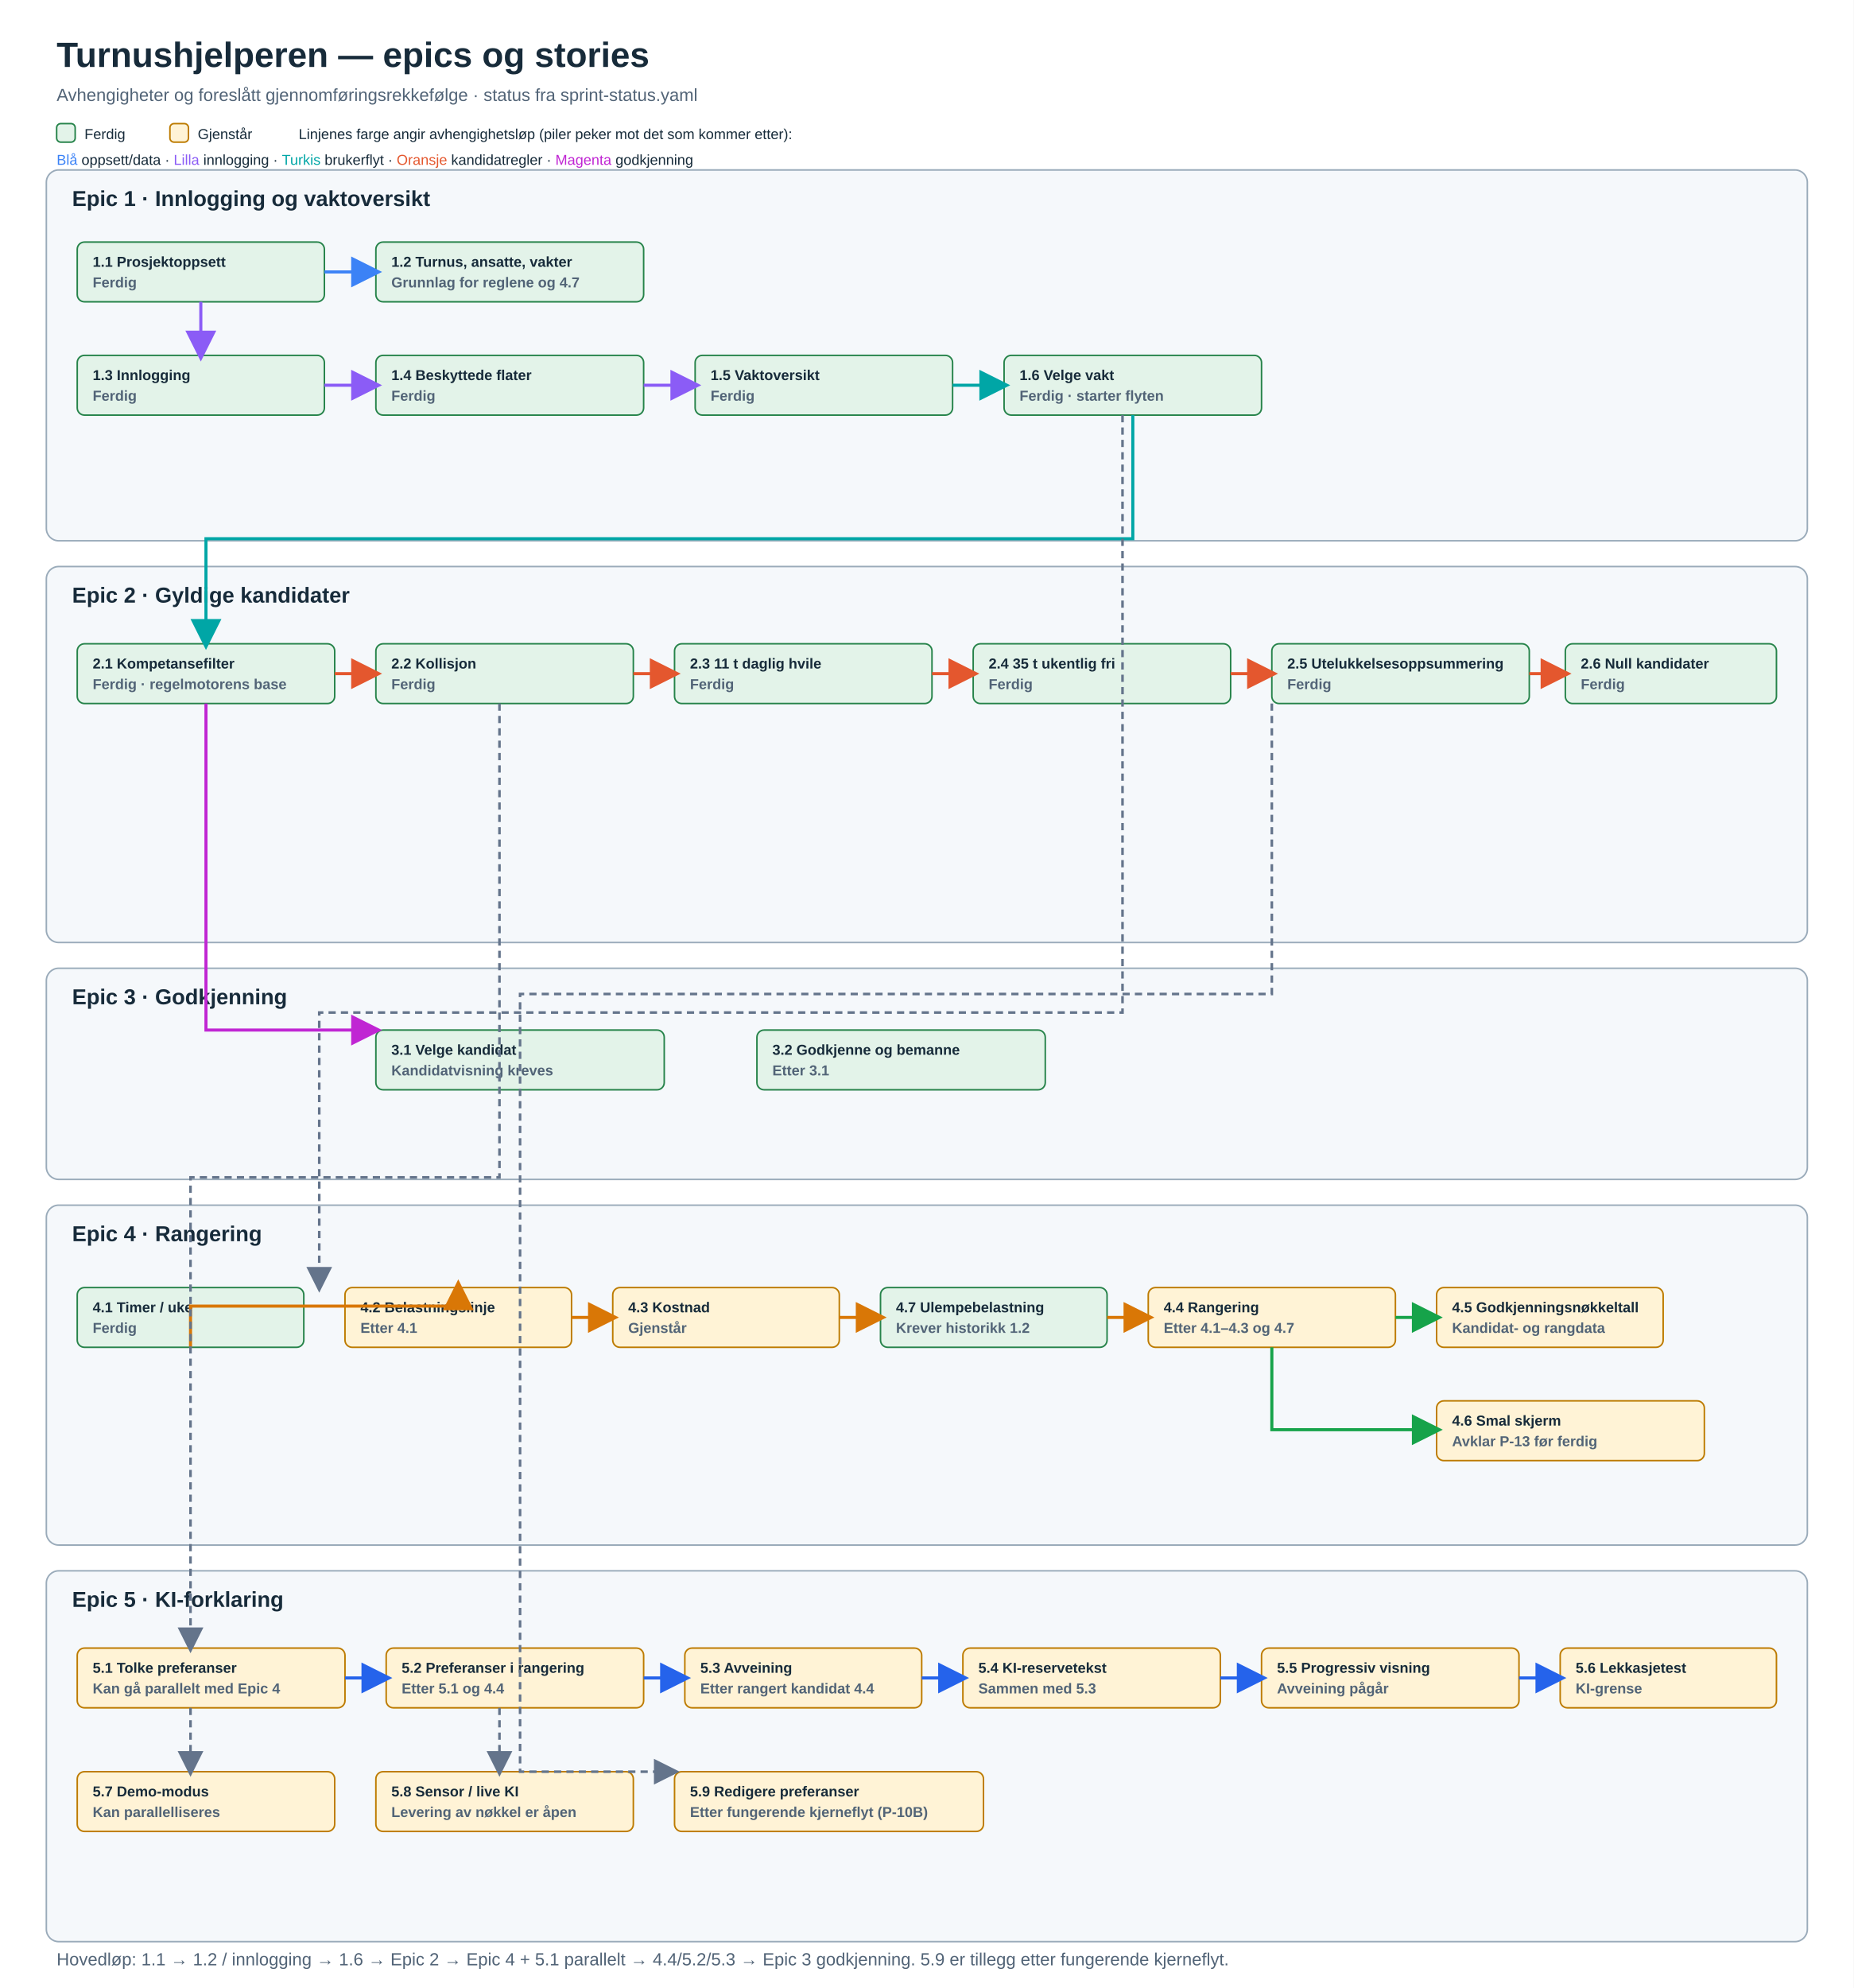
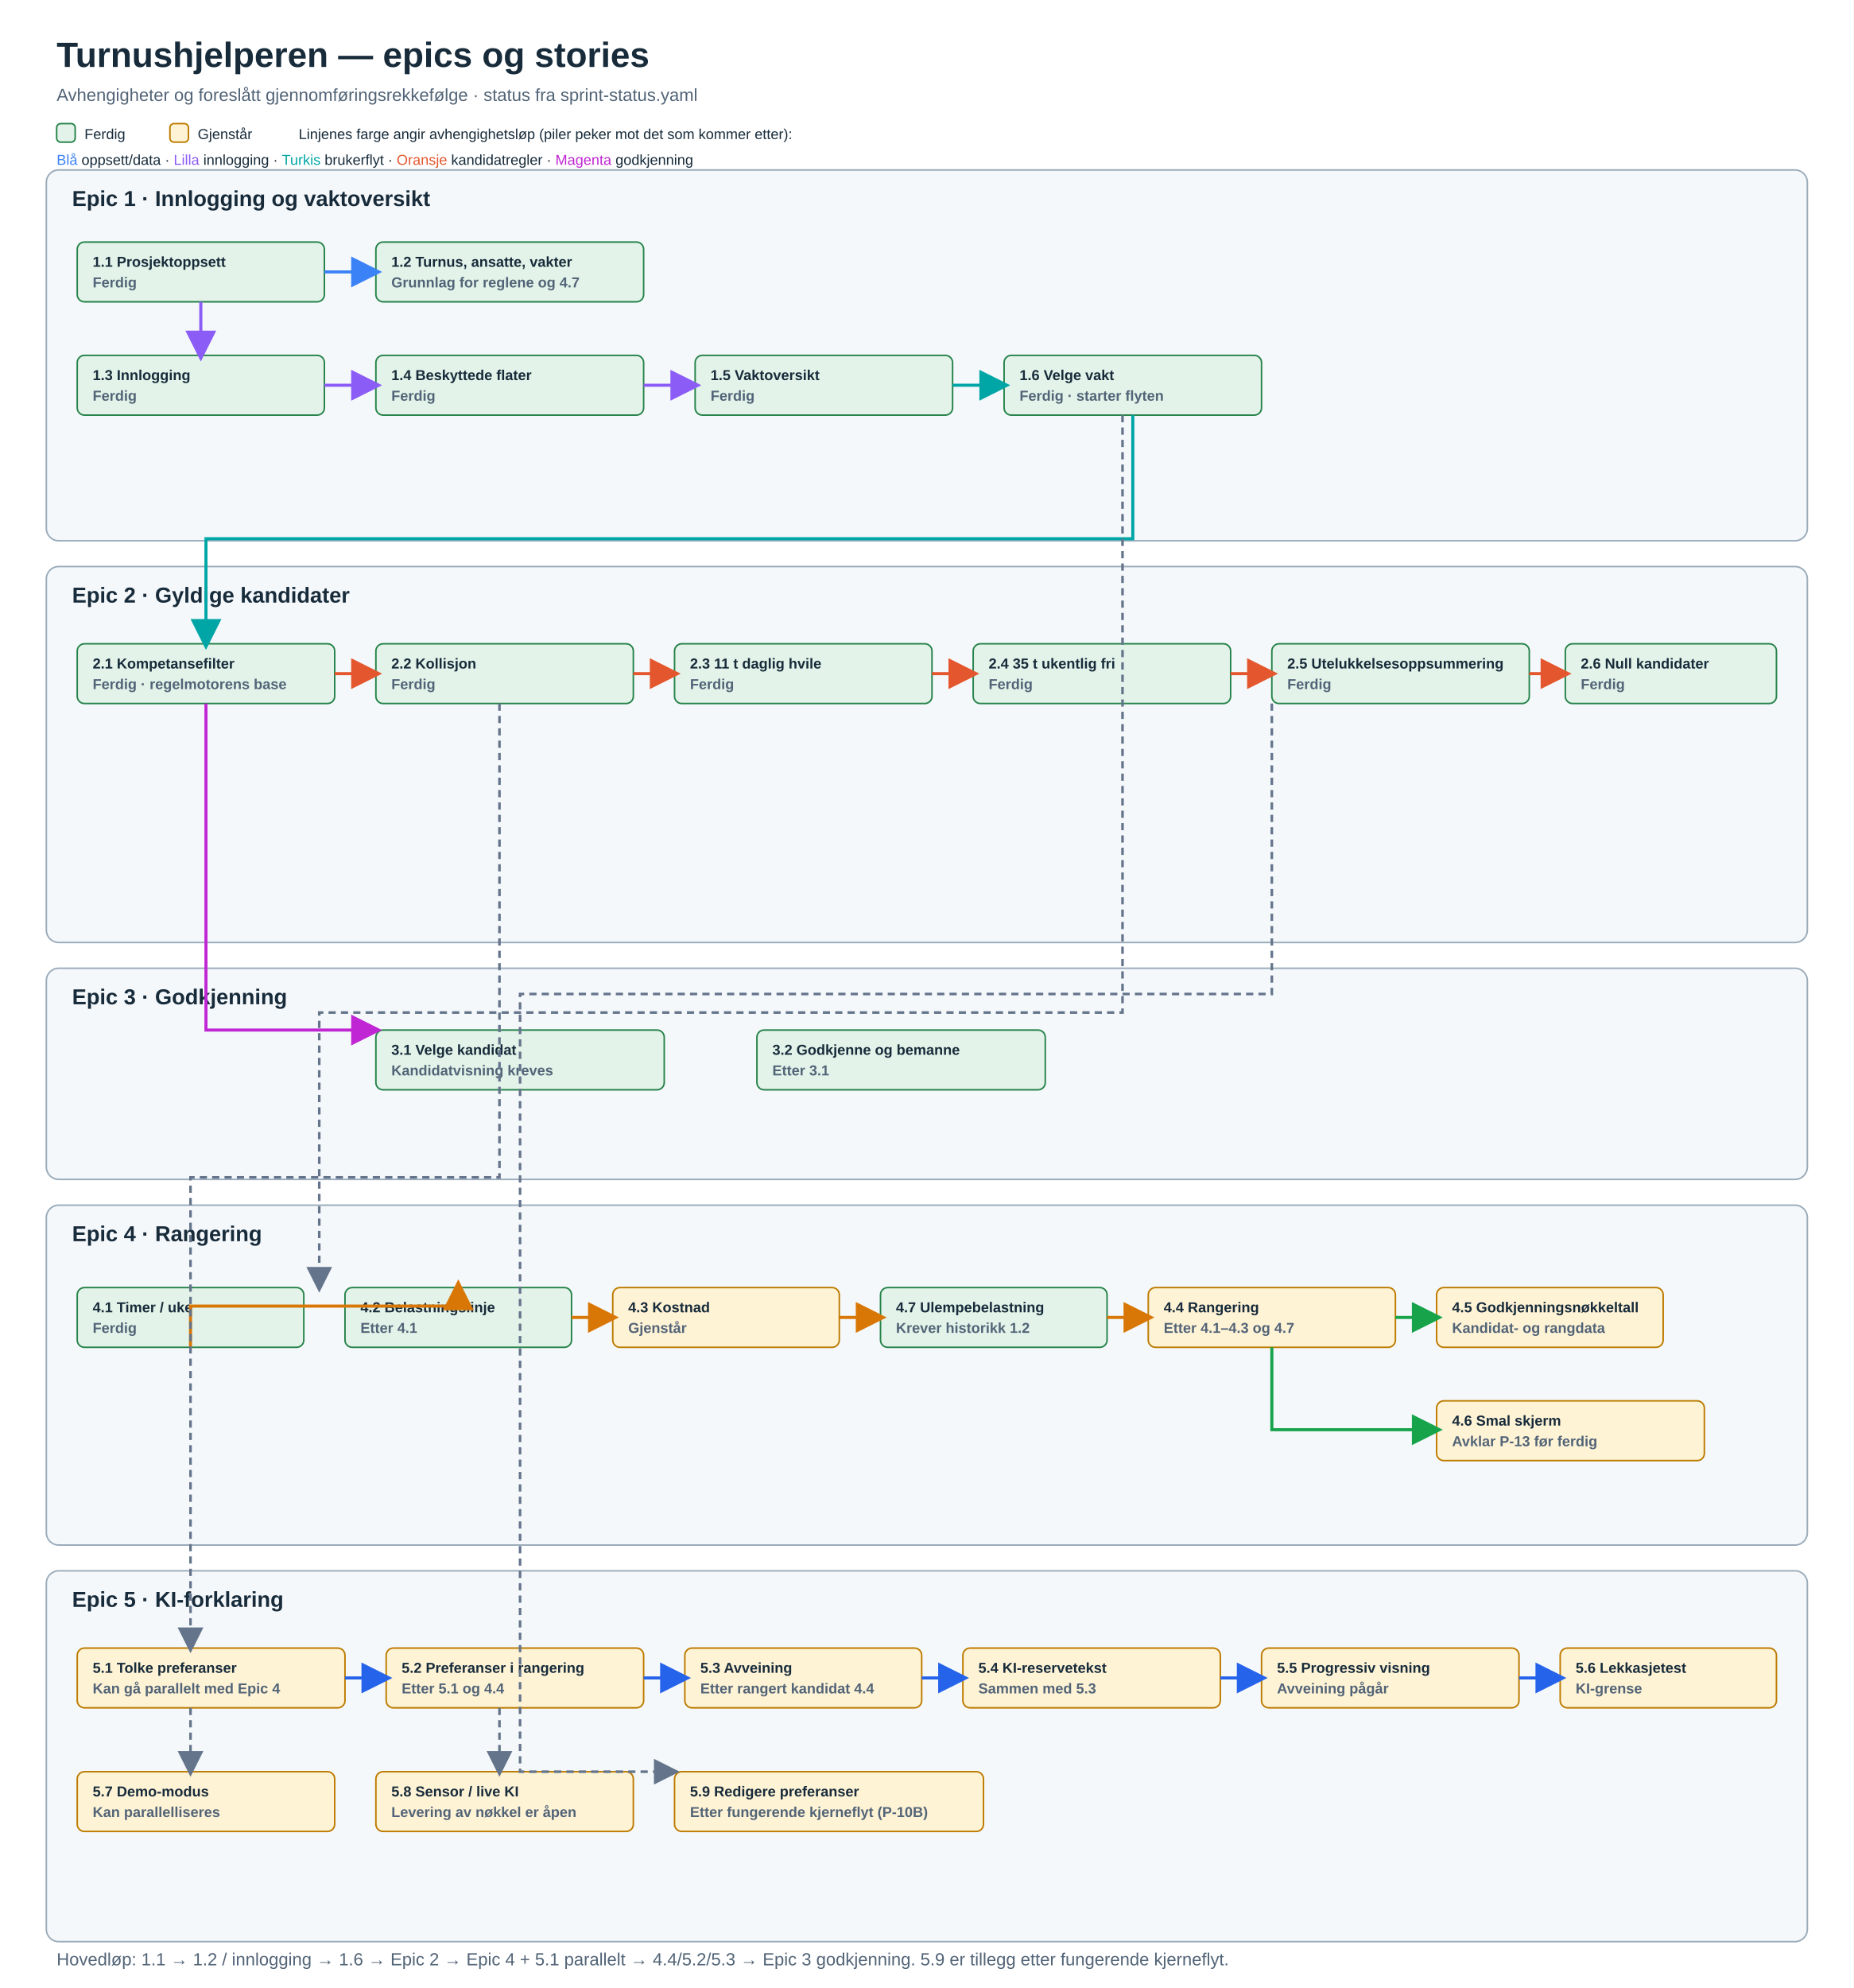
<svg xmlns="http://www.w3.org/2000/svg" viewBox="0 0 1800 1930" role="img" aria-labelledby="title desc">
  <defs>
    <marker id="arrow" markerWidth="10" markerHeight="10" refX="8" refY="5" orient="auto">
      <path d="M0 0L10 5L0 10z" fill="context-stroke" />
    </marker>
    <style>
text{font-family:Arial,sans-serif;fill:#172b3a}.title{font-size:34px;font-weight:700}.sub{font-size:17px;fill:#526477}.epic{font-size:21px;font-weight:bold}.label{font-size:14px;fill:#526477}.story{font-size:14px;font-weight:600}.edge{fill:none;stroke:#526477;stroke-width:3;marker-end:url(#arrow)}.soft{fill:none;stroke:#64748b;stroke-width:2.5;stroke-dasharray:7 5;marker-end:url(#arrow)}.c-setup{stroke:#3b82f6}.c-auth{stroke:#8b5cf6}.c-flow{stroke:#00a6a6}.c-rules{stroke:#e4572e}.c-data{stroke:#c026d3}.c-ep4{stroke:#d97706}.c-ep5{stroke:#2563eb}.c-approval{stroke:#16a34a}.c-optional{stroke:#64748b}.done{fill:#e3f3e9;stroke:#26834a;stroke-width:1.5}.todo{fill:#fff3d6;stroke:#bd7b00;stroke-width:1.5}.epbox{fill:#f5f8fb;stroke:#9aabba;stroke-width:1.5}.legend{font-size:14px}
</style>
  </defs>
  <rect width="1800" height="1930" fill="#fff" />
  <text x="55" y="65" class="title">Turnushjelperen — epics og stories</text>
  <text x="55" y="98" class="sub">Avhengigheter og foreslått gjennomføringsrekkefølge · status fra sprint-status.yaml</text>
  <rect x="55" y="120" width="18" height="18" rx="4" class="done" />
  <text x="82" y="135" class="legend">Ferdig</text>
  <rect x="165" y="120" width="18" height="18" rx="4" class="todo" />
  <text x="192" y="135" class="legend">Gjenstår</text>
  <text x="290" y="135" class="legend">Linjenes farge angir avhengighetsløp (piler peker mot det som kommer etter):</text>
  <text x="55" y="160" class="legend">
    <tspan fill="#3b82f6">Blå</tspan> oppsett/data · <tspan fill="#8b5cf6">Lilla</tspan> innlogging · <tspan fill="#00a6a6">Turkis</tspan> brukerflyt · <tspan fill="#e4572e">Oransje</tspan> kandidatregler · <tspan fill="#c026d3">Magenta</tspan> godkjenning</text>
  <text x="55" y="184" class="legend">
    <tspan fill="#d97706">Rav</tspan> rangering · <tspan fill="#2563eb">Blå</tspan> KI · <tspan fill="#16a34a">Grønn</tspan> godkjenningsflyt · <tspan fill="#64748b">Grå stiplet</tspan> parallell / betinget</text>
  <rect x="45" y="165" width="1710" height="360" rx="12" class="epbox" />
  <text x="70" y="200" class="epic">Epic 1 · Innlogging og vaktoversikt</text>
  <rect x="45" y="550" width="1710" height="365" rx="12" class="epbox" />
  <text x="70" y="585" class="epic">Epic 2 · Gyldige kandidater</text>
  <rect x="45" y="940" width="1710" height="205" rx="12" class="epbox" />
  <text x="70" y="975" class="epic">Epic 3 · Godkjenning</text>
  <rect x="45" y="1170" width="1710" height="330" rx="12" class="epbox" />
  <text x="70" y="1205" class="epic">Epic 4 · Rangering</text>
  <rect x="45" y="1525" width="1710" height="360" rx="12" class="epbox" />
  <text x="70" y="1560" class="epic">Epic 5 · KI-forklaring</text>
  <g class="story">
    <g>
      <rect x="75" y="235" width="240" height="58" rx="7" class="done" />
      <text x="90" y="259">1.1 Prosjektoppsett</text>
      <text x="90" y="279" class="label">Ferdig</text>
    </g>
    <g>
      <rect x="365" y="235" width="260" height="58" rx="7" class="done" />
      <text x="380" y="259">1.2 Turnus, ansatte, vakter</text>
      <text x="380" y="279" class="label">Grunnlag for reglene og 4.7</text>
    </g>
    <g>
      <rect x="75" y="345" width="240" height="58" rx="7" class="done" />
      <text x="90" y="369">1.3 Innlogging</text>
      <text x="90" y="389" class="label">Ferdig</text>
    </g>
    <g>
      <rect x="365" y="345" width="260" height="58" rx="7" class="done" />
      <text x="380" y="369">1.4 Beskyttede flater</text>
      <text x="380" y="389" class="label">Ferdig</text>
    </g>
    <g>
      <rect x="675" y="345" width="250" height="58" rx="7" class="done" />
      <text x="690" y="369">1.5 Vaktoversikt</text>
      <text x="690" y="389" class="label">Ferdig</text>
    </g>
    <g>
      <rect x="975" y="345" width="250" height="58" rx="7" class="done" />
      <text x="990" y="369">1.6 Velge vakt</text>
      <text x="990" y="389" class="label">Ferdig · starter flyten</text>
    </g>
    <g>
      <rect x="75" y="625" width="250" height="58" rx="7" class="done" />
      <text x="90" y="649">2.1 Kompetansefilter</text>
      <text x="90" y="669" class="label">Ferdig · regelmotorens base</text>
    </g>
    <g>
      <rect x="365" y="625" width="250" height="58" rx="7" class="done" />
      <text x="380" y="649">2.2 Kollisjon</text>
      <text x="380" y="669" class="label">Ferdig</text>
    </g>
    <g>
      <rect x="655" y="625" width="250" height="58" rx="7" class="done" />
      <text x="670" y="649">2.3 11 t daglig hvile</text>
      <text x="670" y="669" class="label">Ferdig</text>
    </g>
    <g>
      <rect x="945" y="625" width="250" height="58" rx="7" class="done" />
      <text x="960" y="649">2.4 35 t ukentlig fri</text>
      <text x="960" y="669" class="label">Ferdig</text>
    </g>
    <g>
      <rect x="1235" y="625" width="250" height="58" rx="7" class="done" />
      <text x="1250" y="649">2.5 Utelukkelsesoppsummering</text>
      <text x="1250" y="669" class="label">Ferdig</text>
    </g>
    <g>
      <rect x="1520" y="625" width="205" height="58" rx="7" class="done" />
      <text x="1535" y="649">2.6 Null kandidater</text>
      <text x="1535" y="669" class="label">Ferdig</text>
    </g>
    <g>
      <rect x="365" y="1000" width="280" height="58" rx="7" class="done" />
      <text x="380" y="1024">3.1 Velge kandidat</text>
      <text x="380" y="1044" class="label">Kandidatvisning kreves</text>
    </g>
    <g>
      <rect x="735" y="1000" width="280" height="58" rx="7" class="done" />
      <text x="750" y="1024">3.2 Godkjenne og bemanne</text>
      <text x="750" y="1044" class="label">Etter 3.1</text>
    </g>
    <g>
      <rect x="75" y="1250" width="220" height="58" rx="7" class="done" />
      <text x="90" y="1274">4.1 Timer / uke</text>
      <text x="90" y="1294" class="label">Ferdig</text>
    </g>
    <g>
-       <rect x="335" y="1250" width="220" height="58" rx="7" class="todo" />
+       <rect x="335" y="1250" width="220" height="58" rx="7" class="done" />
      <text x="350" y="1274">4.2 Belastningslinje</text>
      <text x="350" y="1294" class="label">Etter 4.1</text>
    </g>
    <g>
      <rect x="595" y="1250" width="220" height="58" rx="7" class="todo" />
      <text x="610" y="1274">4.3 Kostnad</text>
      <text x="610" y="1294" class="label">Gjenstår</text>
    </g>
    <g>
      <rect x="855" y="1250" width="220" height="58" rx="7" class="done" />
      <text x="870" y="1274">4.7 Ulempebelastning</text>
      <text x="870" y="1294" class="label">Krever historikk 1.2</text>
    </g>
    <g>
      <rect x="1115" y="1250" width="240" height="58" rx="7" class="todo" />
      <text x="1130" y="1274">4.4 Rangering</text>
      <text x="1130" y="1294" class="label">Etter 4.1–4.3 og 4.7</text>
    </g>
    <g>
      <rect x="1395" y="1250" width="220" height="58" rx="7" class="todo" />
      <text x="1410" y="1274">4.5 Godkjenningsnøkkeltall</text>
      <text x="1410" y="1294" class="label">Kandidat- og rangdata</text>
    </g>
    <g>
      <rect x="1395" y="1360" width="260" height="58" rx="7" class="todo" />
      <text x="1410" y="1384">4.6 Smal skjerm</text>
      <text x="1410" y="1404" class="label">Avklar P-13 før ferdig</text>
    </g>
    <g>
      <rect x="75" y="1600" width="260" height="58" rx="7" class="todo" />
      <text x="90" y="1624">5.1 Tolke preferanser</text>
      <text x="90" y="1644" class="label">Kan gå parallelt med Epic 4</text>
    </g>
    <g>
      <rect x="375" y="1600" width="250" height="58" rx="7" class="todo" />
      <text x="390" y="1624">5.2 Preferanser i rangering</text>
      <text x="390" y="1644" class="label">Etter 5.1 og 4.4</text>
    </g>
    <g>
      <rect x="665" y="1600" width="230" height="58" rx="7" class="todo" />
      <text x="680" y="1624">5.3 Avveining</text>
      <text x="680" y="1644" class="label">Etter rangert kandidat 4.4</text>
    </g>
    <g>
      <rect x="935" y="1600" width="250" height="58" rx="7" class="todo" />
      <text x="950" y="1624">5.4 KI-reservetekst</text>
      <text x="950" y="1644" class="label">Sammen med 5.3</text>
    </g>
    <g>
      <rect x="1225" y="1600" width="250" height="58" rx="7" class="todo" />
      <text x="1240" y="1624">5.5 Progressiv visning</text>
      <text x="1240" y="1644" class="label">Avveining pågår</text>
    </g>
    <g>
      <rect x="1515" y="1600" width="210" height="58" rx="7" class="todo" />
      <text x="1530" y="1624">5.6 Lekkasjetest</text>
      <text x="1530" y="1644" class="label">KI-grense</text>
    </g>
    <g>
      <rect x="75" y="1720" width="250" height="58" rx="7" class="todo" />
      <text x="90" y="1744">5.7 Demo-modus</text>
      <text x="90" y="1764" class="label">Kan parallelliseres</text>
    </g>
    <g>
      <rect x="365" y="1720" width="250" height="58" rx="7" class="todo" />
      <text x="380" y="1744">5.8 Sensor / live KI</text>
      <text x="380" y="1764" class="label">Levering av nøkkel er åpen</text>
    </g>
    <g>
      <rect x="655" y="1720" width="300" height="58" rx="7" class="todo" />
      <text x="670" y="1744">5.9 Redigere preferanser</text>
      <text x="670" y="1764" class="label">Etter fungerende kjerneflyt (P-10B)</text>
    </g>
  </g>
  <path d="M315 264h50" class="edge c-setup" />
  <path d="M195 293v52" class="edge c-auth" />
  <path d="M315 374h50" class="edge c-auth" />
  <path d="M625 374h50" class="edge c-auth" />
  <path d="M925 374h50" class="edge c-flow" />
  <path d="M1100 403v120h-900v102" class="edge c-flow" />
  <path d="M325 654h40" class="edge c-rules" />
  <path d="M615 654h40" class="edge c-rules" />
  <path d="M905 654h40" class="edge c-rules" />
  <path d="M1195 654h40" class="edge c-rules" />
  <path d="M1485 654h35" class="edge c-rules" />
  <path d="M200 683v317h165" class="edge c-data" />
  <path d="M1090 403v580h-780v267" class="soft c-optional" />
  <path d="M185 1308v-40h260v-20" class="edge c-ep4" />
  <path d="M555 1279h40" class="edge c-ep4" />
  <path d="M815 1279h40" class="edge c-ep4" />
  <path d="M1075 1279h40" class="edge c-ep4" />
  <path d="M1355 1279h40" class="edge c-approval" />
  <path d="M1235 1308v80h160" class="edge c-approval" />
  <path d="M485 683v460h-300v457" class="soft c-optional" />
  <path d="M335 1629h40" class="edge c-ep5" />
  <path d="M625 1629h40" class="edge c-ep5" />
  <path d="M895 1629h40" class="edge c-ep5" />
  <path d="M1185 1629h40" class="edge c-ep5" />
  <path d="M1475 1629h40" class="edge c-ep5" />
  <path d="M185 1658v62" class="soft c-optional" />
  <path d="M485 1658v62" class="soft c-optional" />
  <path d="M1235 683v282h-730v755h150" class="soft c-optional" />
  <text x="55" y="1908" class="sub">Hovedløp: 1.1 → 1.2 / innlogging → 1.6 → Epic 2 → Epic 4 + 5.1 parallelt → 4.4/5.2/5.3 → Epic 3 godkjenning. 5.9 er tillegg etter fungerende kjerneflyt.</text>
</svg>
